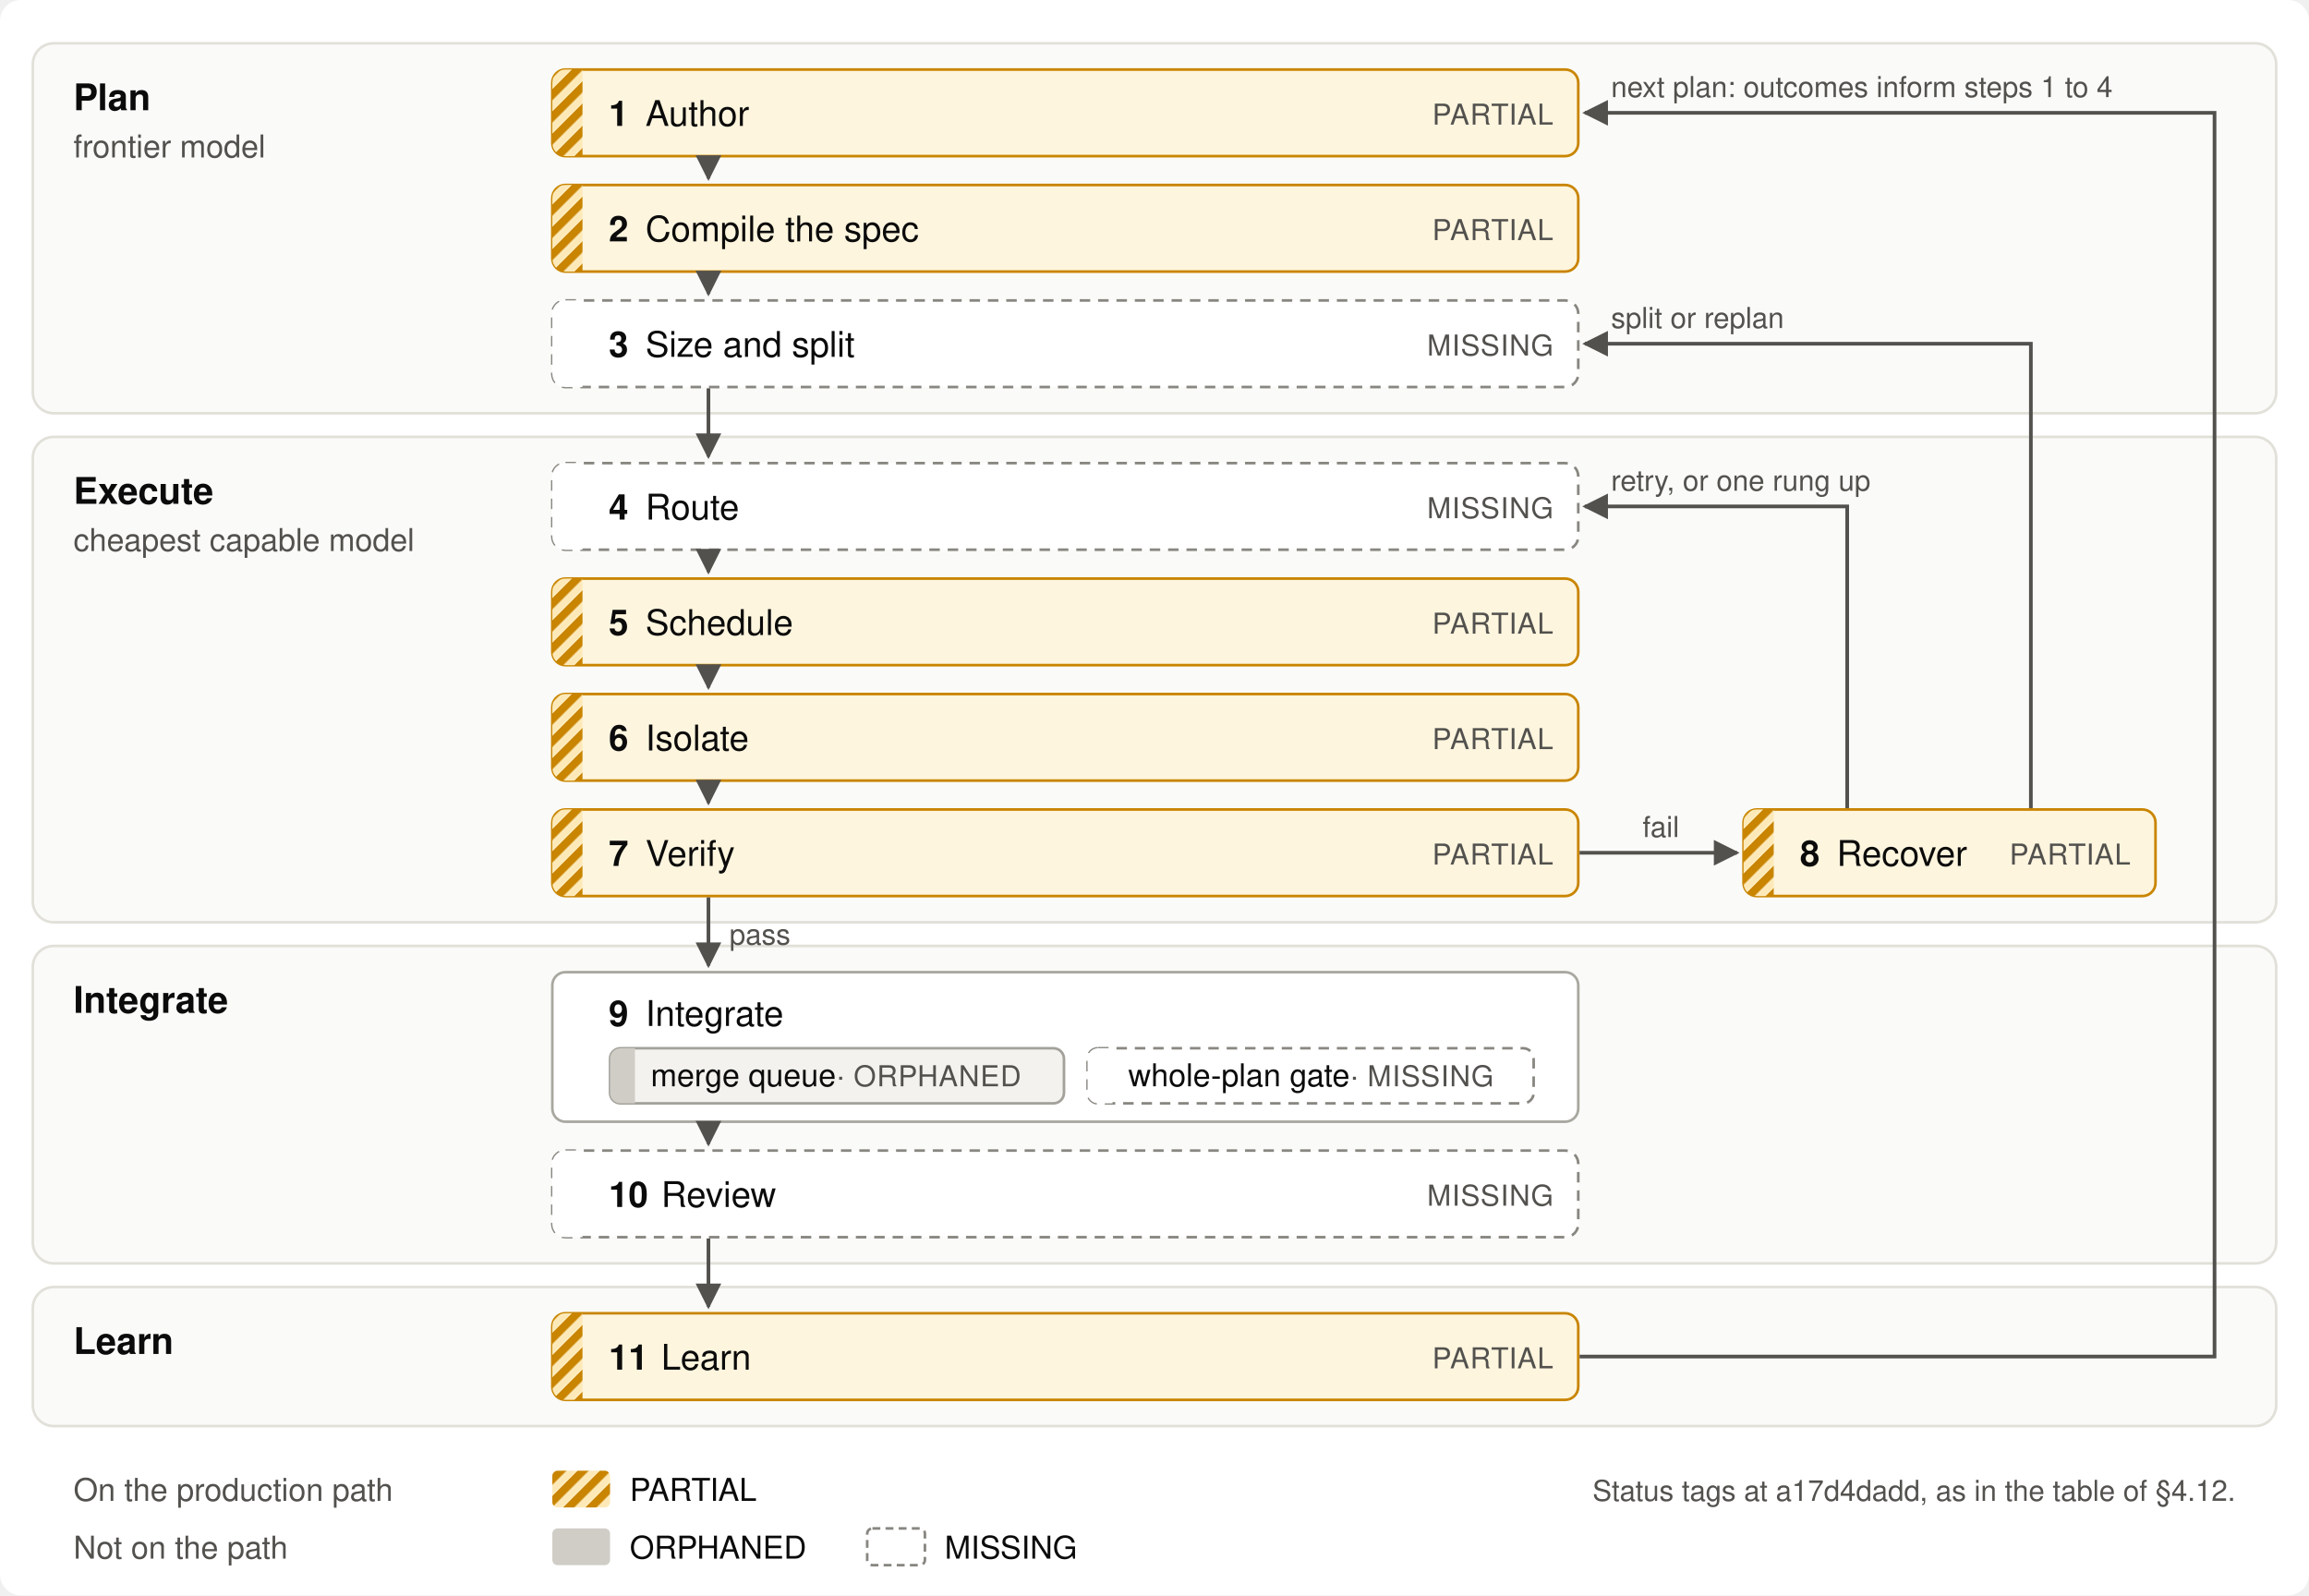
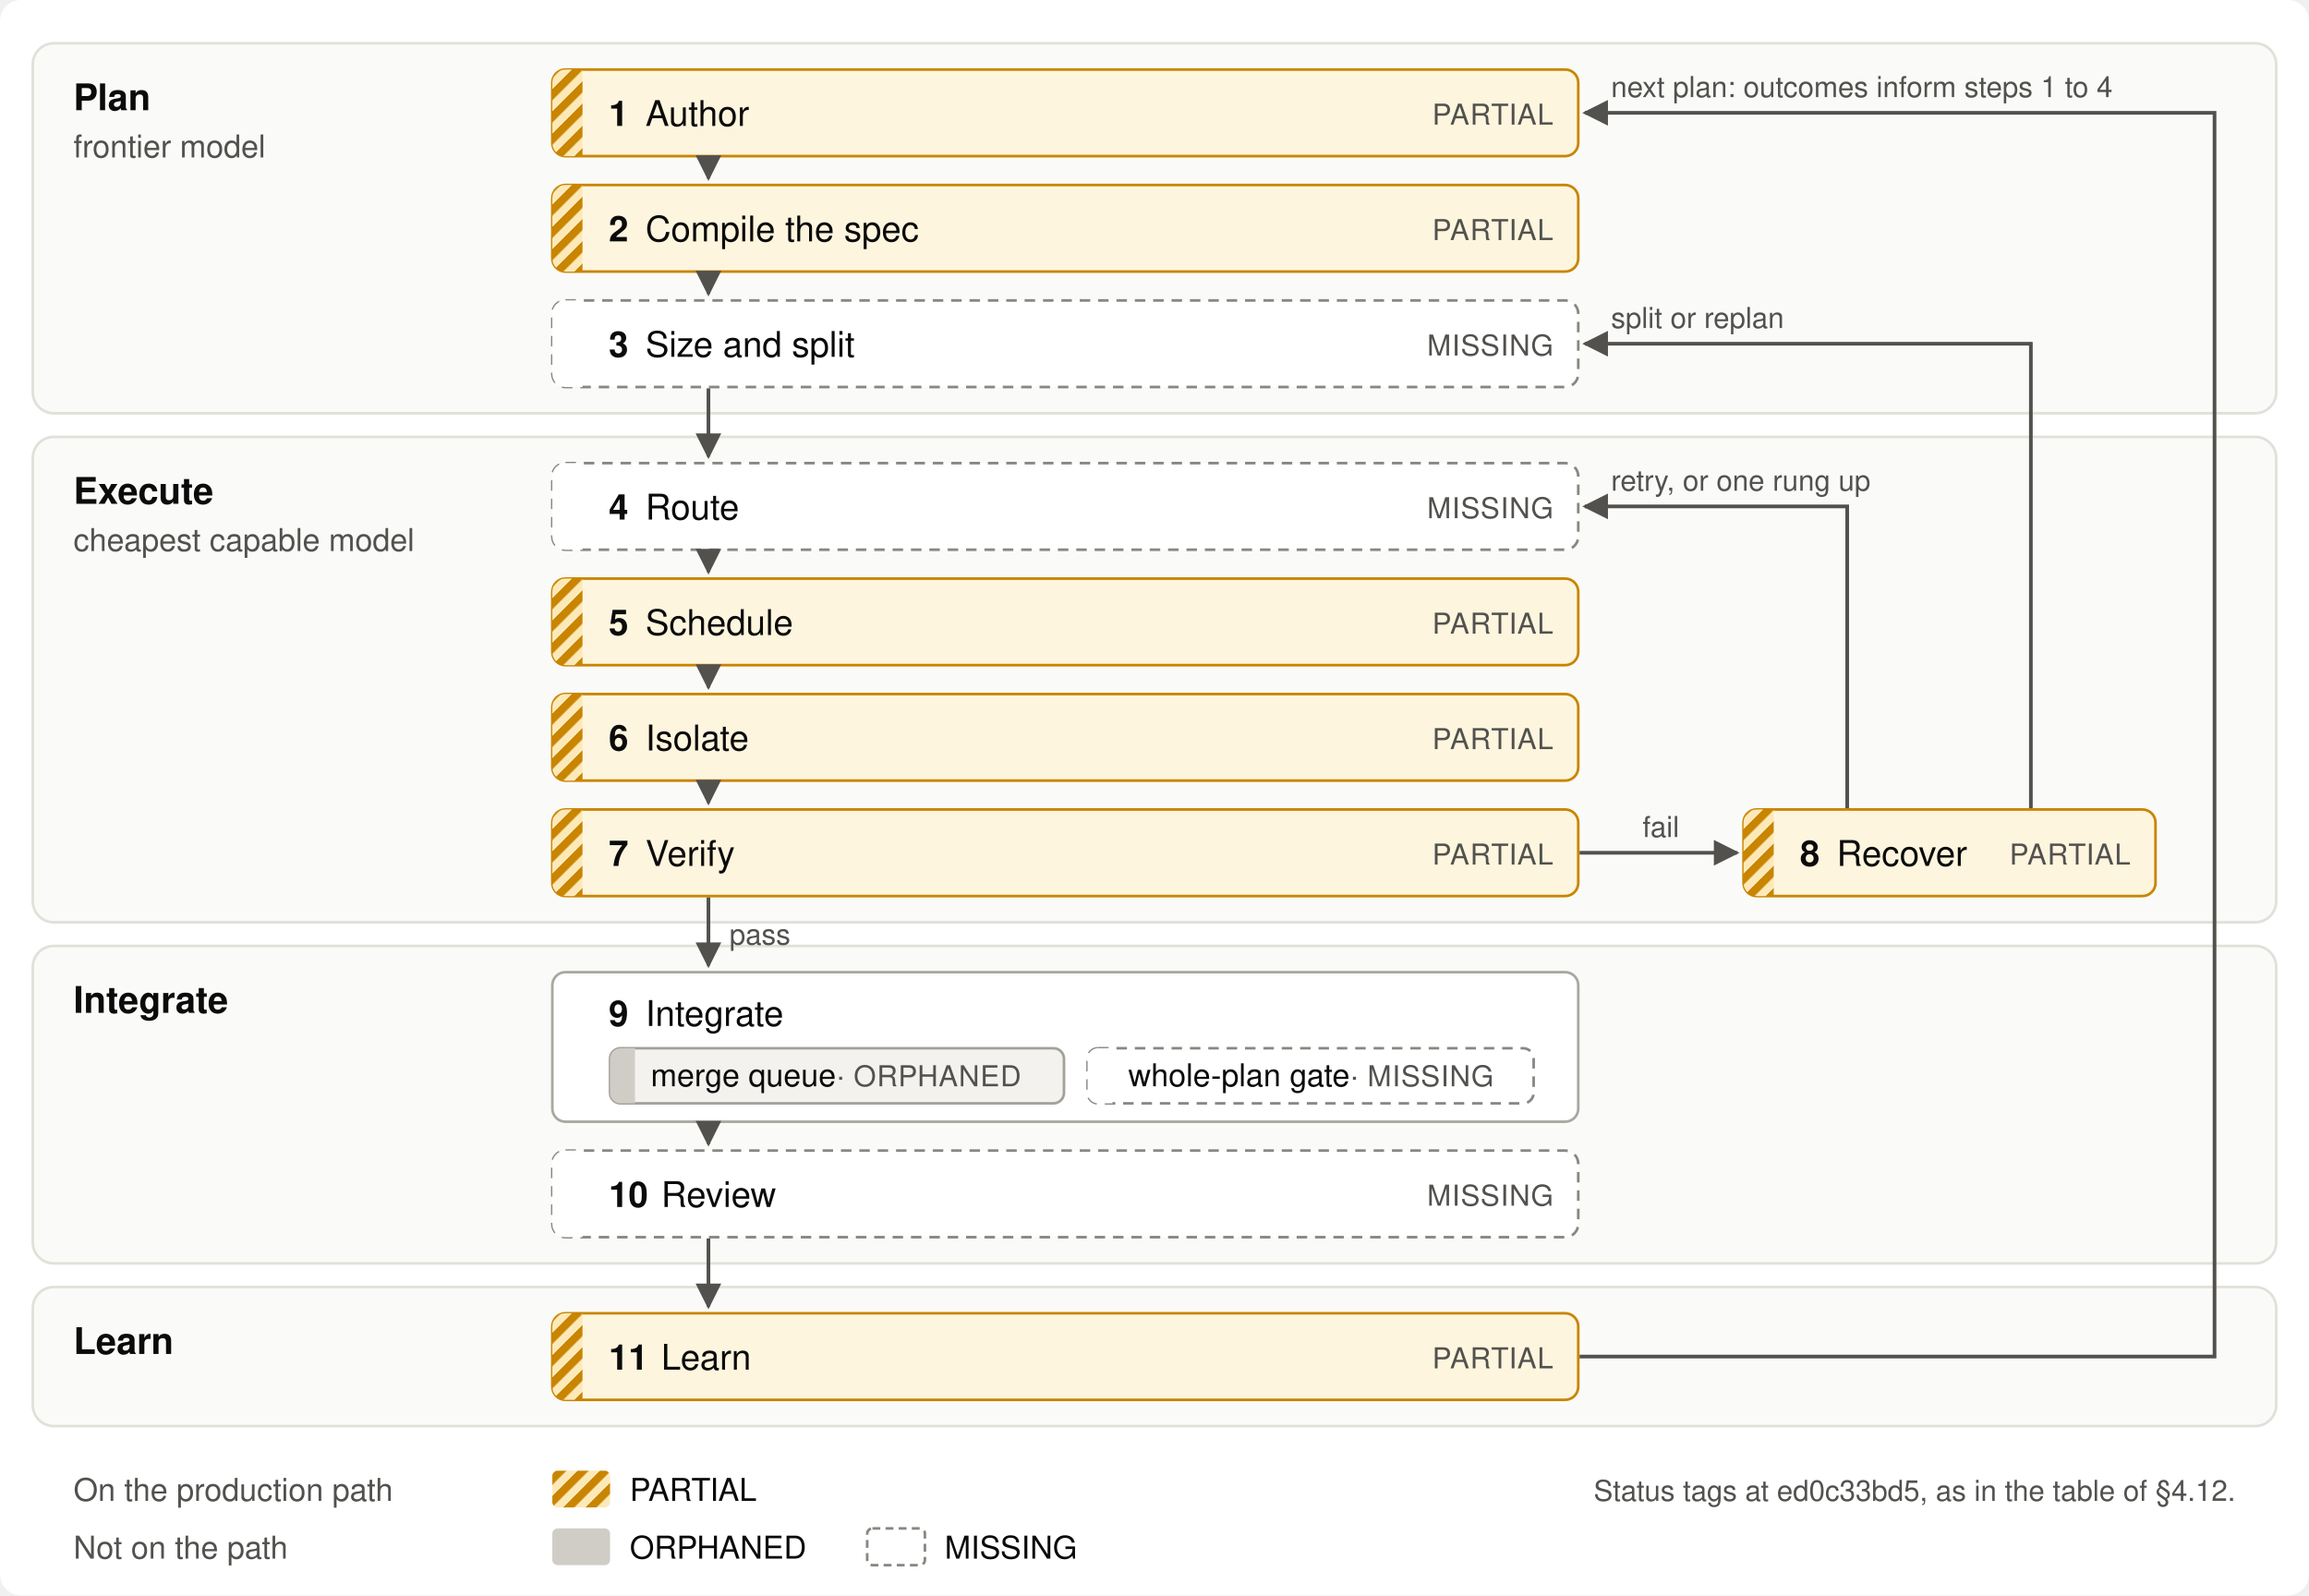
- <svg xmlns="http://www.w3.org/2000/svg" width="880" height="608" viewBox="0 0 880 608" role="img" aria-labelledby="title desc" data-pin="a17d4dadd">
+ <svg xmlns="http://www.w3.org/2000/svg" width="880" height="608" viewBox="0 0 880 608" role="img" aria-labelledby="title desc" data-pin="ed0c33bd5">
  <defs>
    <pattern id="fill-partial" width="6" height="6" patternUnits="userSpaceOnUse" patternTransform="rotate(45)">
      <rect width="6" height="6" fill="#fde9b8" />
      <rect width="3" height="6" fill="#c98500" />
    </pattern>
    <pattern id="fill-broken" width="6" height="6" patternUnits="userSpaceOnUse" patternTransform="rotate(45)">
      <rect width="6" height="6" fill="#f7dada" />
      <rect width="1.6" height="6" fill="#d03b3b" />
      <rect width="6" height="1.6" fill="#d03b3b" />
    </pattern>
    <pattern id="fill-built-unwired" width="6" height="6" patternUnits="userSpaceOnUse" patternTransform="rotate(-45)">
      <rect width="6" height="6" fill="#efeee9" />
      <rect width="1.4" height="6" fill="#8f8d86" />
    </pattern>
    <marker id="arrow" viewBox="0 0 10 10" refX="9" refY="5" markerWidth="7" markerHeight="7" orient="auto">
      <path d="M0,0 L10,5 L0,10 z" fill="#52514e" />
    </marker>
  </defs>
  <style>
    text { font-family: 'Helvetica Neue', Helvetica, Arial, 'Liberation Sans', Arimo, sans-serif; fill: #0b0b0b; }
    .note { fill: #52514e; }
    .wired .key { fill: #0ca30c; }
    .partial .key { fill: url(#fill-partial); }
    .broken .key { fill: url(#fill-broken); }
    .orphaned .key { fill: #cfcdc6; }
    .built-unwired .key { fill: url(#fill-built-unwired); }
    .docs-only .key, .missing .key, .removed .key, .unproven .key { fill: #ffffff; stroke: #898781; }
    .missing .key { stroke-dasharray: 3 2; }
    .docs-only .key, .removed .key, .unproven .key { stroke-dasharray: 1 2; }
    .partial .id, .broken .id, .built-unwired .id { paint-order: stroke; stroke: #ffffff; stroke-width: 3px; stroke-linejoin: round; }
    .docs-only .id, .missing .id, .removed .id, .unproven .id { fill: #52514e; }
    .removed .id { text-decoration: line-through; }
    .code { font-family: SFMono-Regular, Menlo, Consolas, 'DejaVu Sans Mono', monospace; }
    .title { font-size: 14px; font-weight: bold; }
    .box { fill: #ffffff; stroke: #a9a8a0; }
    .panel { fill: #fafaf8; stroke: #e1e0d9; }
    .flow { fill: none; stroke: #52514e; stroke-width: 1.4; }
    .wired .body { fill: #e7f5e7; stroke: #0ca30c; }
    .partial .body { fill: #fef5de; stroke: #c98500; }
    .broken .body { fill: #fbe8e8; stroke: #d03b3b; }
    .orphaned .body, .built-unwired .body { fill: #f3f2ee; stroke: #a3a19a; }
    .docs-only .body, .missing .body, .removed .body, .unproven .body { fill: #ffffff; stroke: #898781; }
    .missing .body { stroke-dasharray: 4 3; }
    .docs-only .body, .removed .body, .unproven .body { stroke-dasharray: 1.5 2.5; }
    .docs-only .swatch, .missing .swatch, .removed .swatch, .unproven .swatch { stroke: none; }
  </style>
  <rect width="880" height="608" rx="8" fill="#ffffff" />
  <rect class="panel" x="12.5" y="16.5" width="855" height="141" rx="8" />
  <text class="title" x="28" y="42">Plan</text>
  <text class="note" x="28" y="60" font-size="12">frontier model</text>
  <rect class="panel" x="12.5" y="166.5" width="855" height="185" rx="8" />
  <text class="title" x="28" y="192">Execute</text>
  <text class="note" x="28" y="210" font-size="12">cheapest capable model</text>
  <rect class="panel" x="12.5" y="360.5" width="855" height="121" rx="8" />
  <text class="title" x="28" y="386">Integrate</text>
  <rect class="panel" x="12.5" y="490.5" width="855" height="53" rx="8" />
  <text class="title" x="28" y="516">Learn</text>
  <g>
    <g class="partial" data-tag="PARTIAL" transform="translate(210,26)">
      <rect class="body" x="0.5" y="0.5" width="391" height="33" rx="5" />
      <path class="key swatch" d="M5.5,0.5 H12 V33.5 H5.5 A5,5 0 0 1 0.5,28.5 V5.5 A5,5 0 0 1 5.5,0.5 Z" />
      <text x="22" y="22" font-size="13.5">
        <tspan font-weight="bold">1</tspan>
        <tspan x="36">Author</tspan>
      </text>
      <text class="note" x="382" y="21.5" font-size="11" letter-spacing="0.3" text-anchor="end">PARTIAL</text>
    </g>
    <g class="partial" data-tag="PARTIAL" transform="translate(210,70)">
      <rect class="body" x="0.5" y="0.5" width="391" height="33" rx="5" />
      <path class="key swatch" d="M5.5,0.5 H12 V33.5 H5.5 A5,5 0 0 1 0.5,28.5 V5.5 A5,5 0 0 1 5.5,0.5 Z" />
      <text x="22" y="22" font-size="13.5">
        <tspan font-weight="bold">2</tspan>
        <tspan x="36">Compile the spec</tspan>
      </text>
      <text class="note" x="382" y="21.5" font-size="11" letter-spacing="0.3" text-anchor="end">PARTIAL</text>
    </g>
    <g class="missing" data-tag="MISSING" transform="translate(210,114)">
      <rect class="body" x="0.5" y="0.5" width="391" height="33" rx="5" />
      <path class="key swatch" d="M5.5,0.5 H12 V33.5 H5.5 A5,5 0 0 1 0.5,28.5 V5.5 A5,5 0 0 1 5.5,0.5 Z" />
      <text x="22" y="22" font-size="13.5">
        <tspan font-weight="bold">3</tspan>
        <tspan x="36">Size and split</tspan>
      </text>
      <text class="note" x="382" y="21.5" font-size="11" letter-spacing="0.3" text-anchor="end">MISSING</text>
    </g>
    <g class="missing" data-tag="MISSING" transform="translate(210,176)">
      <rect class="body" x="0.5" y="0.5" width="391" height="33" rx="5" />
      <path class="key swatch" d="M5.5,0.5 H12 V33.5 H5.5 A5,5 0 0 1 0.5,28.5 V5.5 A5,5 0 0 1 5.5,0.5 Z" />
      <text x="22" y="22" font-size="13.5">
        <tspan font-weight="bold">4</tspan>
        <tspan x="36">Route</tspan>
      </text>
      <text class="note" x="382" y="21.5" font-size="11" letter-spacing="0.3" text-anchor="end">MISSING</text>
    </g>
    <g class="partial" data-tag="PARTIAL" transform="translate(210,220)">
      <rect class="body" x="0.5" y="0.5" width="391" height="33" rx="5" />
      <path class="key swatch" d="M5.5,0.5 H12 V33.5 H5.5 A5,5 0 0 1 0.5,28.5 V5.5 A5,5 0 0 1 5.5,0.5 Z" />
      <text x="22" y="22" font-size="13.5">
        <tspan font-weight="bold">5</tspan>
        <tspan x="36">Schedule</tspan>
      </text>
      <text class="note" x="382" y="21.5" font-size="11" letter-spacing="0.3" text-anchor="end">PARTIAL</text>
    </g>
    <g class="partial" data-tag="PARTIAL" transform="translate(210,264)">
      <rect class="body" x="0.5" y="0.5" width="391" height="33" rx="5" />
      <path class="key swatch" d="M5.5,0.5 H12 V33.5 H5.5 A5,5 0 0 1 0.5,28.5 V5.5 A5,5 0 0 1 5.5,0.5 Z" />
      <text x="22" y="22" font-size="13.5">
        <tspan font-weight="bold">6</tspan>
        <tspan x="36">Isolate</tspan>
      </text>
      <text class="note" x="382" y="21.5" font-size="11" letter-spacing="0.3" text-anchor="end">PARTIAL</text>
    </g>
    <g class="partial" data-tag="PARTIAL" transform="translate(210,308)">
      <rect class="body" x="0.5" y="0.5" width="391" height="33" rx="5" />
      <path class="key swatch" d="M5.5,0.5 H12 V33.5 H5.5 A5,5 0 0 1 0.5,28.5 V5.5 A5,5 0 0 1 5.5,0.5 Z" />
      <text x="22" y="22" font-size="13.5">
        <tspan font-weight="bold">7</tspan>
        <tspan x="36">Verify</tspan>
      </text>
      <text class="note" x="382" y="21.5" font-size="11" letter-spacing="0.3" text-anchor="end">PARTIAL</text>
    </g>
    <g transform="translate(210,370)">
      <rect class="box" x="0.5" y="0.5" width="391" height="57" rx="5" />
      <text x="22" y="21" font-size="13.5">
        <tspan font-weight="bold">9</tspan>
        <tspan x="36">Integrate</tspan>
      </text>
      <g class="orphaned" data-row="IS2" data-tag="ORPHANED" transform="translate(22,29)">
        <rect class="body" x="0.5" y="0.5" width="173" height="21" rx="4" />
        <path class="key swatch" d="M4.5,0.5 H10 V21.5 H4.5 A4,4 0 0 1 0.5,17.5 V4.5 A4,4 0 0 1 4.5,0.5 Z" />
        <text x="16" y="15" font-size="12">merge queue<tspan class="note" font-size="11" letter-spacing="0.3"> · ORPHANED</tspan>
        </text>
      </g>
      <g class="missing" data-row="IS3" data-tag="MISSING" transform="translate(204,29)">
        <rect class="body" x="0.5" y="0.5" width="170" height="21" rx="4" />
        <path class="key swatch" d="M4.5,0.5 H10 V21.5 H4.5 A4,4 0 0 1 0.5,17.5 V4.5 A4,4 0 0 1 4.5,0.5 Z" />
        <text x="16" y="15" font-size="12">whole-plan gate<tspan class="note" font-size="11" letter-spacing="0.3"> · MISSING</tspan>
        </text>
      </g>
    </g>
    <g class="missing" data-tag="MISSING" transform="translate(210,438)">
      <rect class="body" x="0.5" y="0.5" width="391" height="33" rx="5" />
      <path class="key swatch" d="M5.5,0.5 H12 V33.5 H5.5 A5,5 0 0 1 0.5,28.5 V5.5 A5,5 0 0 1 5.5,0.5 Z" />
      <text x="22" y="22" font-size="13.5">
        <tspan font-weight="bold">10</tspan>
        <tspan x="42">Review</tspan>
      </text>
      <text class="note" x="382" y="21.5" font-size="11" letter-spacing="0.3" text-anchor="end">MISSING</text>
    </g>
    <g class="partial" data-tag="PARTIAL" transform="translate(210,500)">
      <rect class="body" x="0.5" y="0.5" width="391" height="33" rx="5" />
      <path class="key swatch" d="M5.5,0.5 H12 V33.5 H5.5 A5,5 0 0 1 0.5,28.5 V5.5 A5,5 0 0 1 5.5,0.5 Z" />
      <text x="22" y="22" font-size="13.5">
        <tspan font-weight="bold">11</tspan>
        <tspan x="42">Learn</tspan>
      </text>
      <text class="note" x="382" y="21.5" font-size="11" letter-spacing="0.3" text-anchor="end">PARTIAL</text>
    </g>
    <g class="partial" data-tag="PARTIAL" transform="translate(664,308)">
      <rect class="body" x="0.5" y="0.5" width="157" height="33" rx="5" />
      <path class="key swatch" d="M5.5,0.5 H12 V33.5 H5.5 A5,5 0 0 1 0.5,28.5 V5.5 A5,5 0 0 1 5.5,0.5 Z" />
      <text x="22" y="22" font-size="13.5">
        <tspan font-weight="bold">8</tspan>
        <tspan x="36">Recover</tspan>
      </text>
      <text class="note" x="148" y="21.5" font-size="11" letter-spacing="0.3" text-anchor="end">PARTIAL</text>
    </g>
  </g>
  <path class="flow" d="M270,60 V68" marker-end="url(#arrow)" />
  <path class="flow" d="M270,104 V112" marker-end="url(#arrow)" />
  <path class="flow" d="M270,148 V174" marker-end="url(#arrow)" />
  <path class="flow" d="M270,210 V218" marker-end="url(#arrow)" />
  <path class="flow" d="M270,254 V262" marker-end="url(#arrow)" />
  <path class="flow" d="M270,298 V306" marker-end="url(#arrow)" />
  <path class="flow" d="M270,342 V368" marker-end="url(#arrow)" />
  <path class="flow" d="M270,428 V436" marker-end="url(#arrow)" />
  <path class="flow" d="M270,472 V498" marker-end="url(#arrow)" />
  <text class="note" x="278" y="360" font-size="11">pass</text>
  <path class="flow" d="M602,325 H662" marker-end="url(#arrow)" />
  <text class="note" x="633" y="319" font-size="11" text-anchor="middle">fail</text>
  <path class="flow" d="M704,308 V193 H604" marker-end="url(#arrow)" />
  <text class="note" x="614" y="187" font-size="11">retry, or one rung up</text>
  <path class="flow" d="M774,308 V131 H604" marker-end="url(#arrow)" />
  <text class="note" x="614" y="125" font-size="11">split or replan</text>
  <path class="flow" d="M602,517 H844 V43 H604" marker-end="url(#arrow)" />
  <text class="note" x="614" y="37" font-size="11">next plan: outcomes inform steps 1 to 4</text>
  <text class="note" x="28" y="572" font-size="12">On the production path</text>
  <g class="partial">
    <rect class="key" x="210.5" y="560.5" width="22" height="14" rx="2" />
    <text x="240" y="572" font-size="12">PARTIAL</text>
  </g>
  <text class="note" x="28" y="594" font-size="12">Not on the path</text>
  <g class="orphaned">
    <rect class="key" x="210.5" y="582.5" width="22" height="14" rx="2" />
    <text x="240" y="594" font-size="12">ORPHANED</text>
  </g>
  <g class="missing">
    <rect class="key" x="330.504" y="582.5" width="22" height="14" rx="2" />
    <text x="360.004" y="594" font-size="12">MISSING</text>
  </g>
-   <text class="note" x="852" y="572" font-size="11" text-anchor="end">Status tags at a17d4dadd, as in the table of §4.12.</text>
+   <text class="note" x="852" y="572" font-size="11" text-anchor="end">Status tags at ed0c33bd5, as in the table of §4.12.</text>
</svg>
